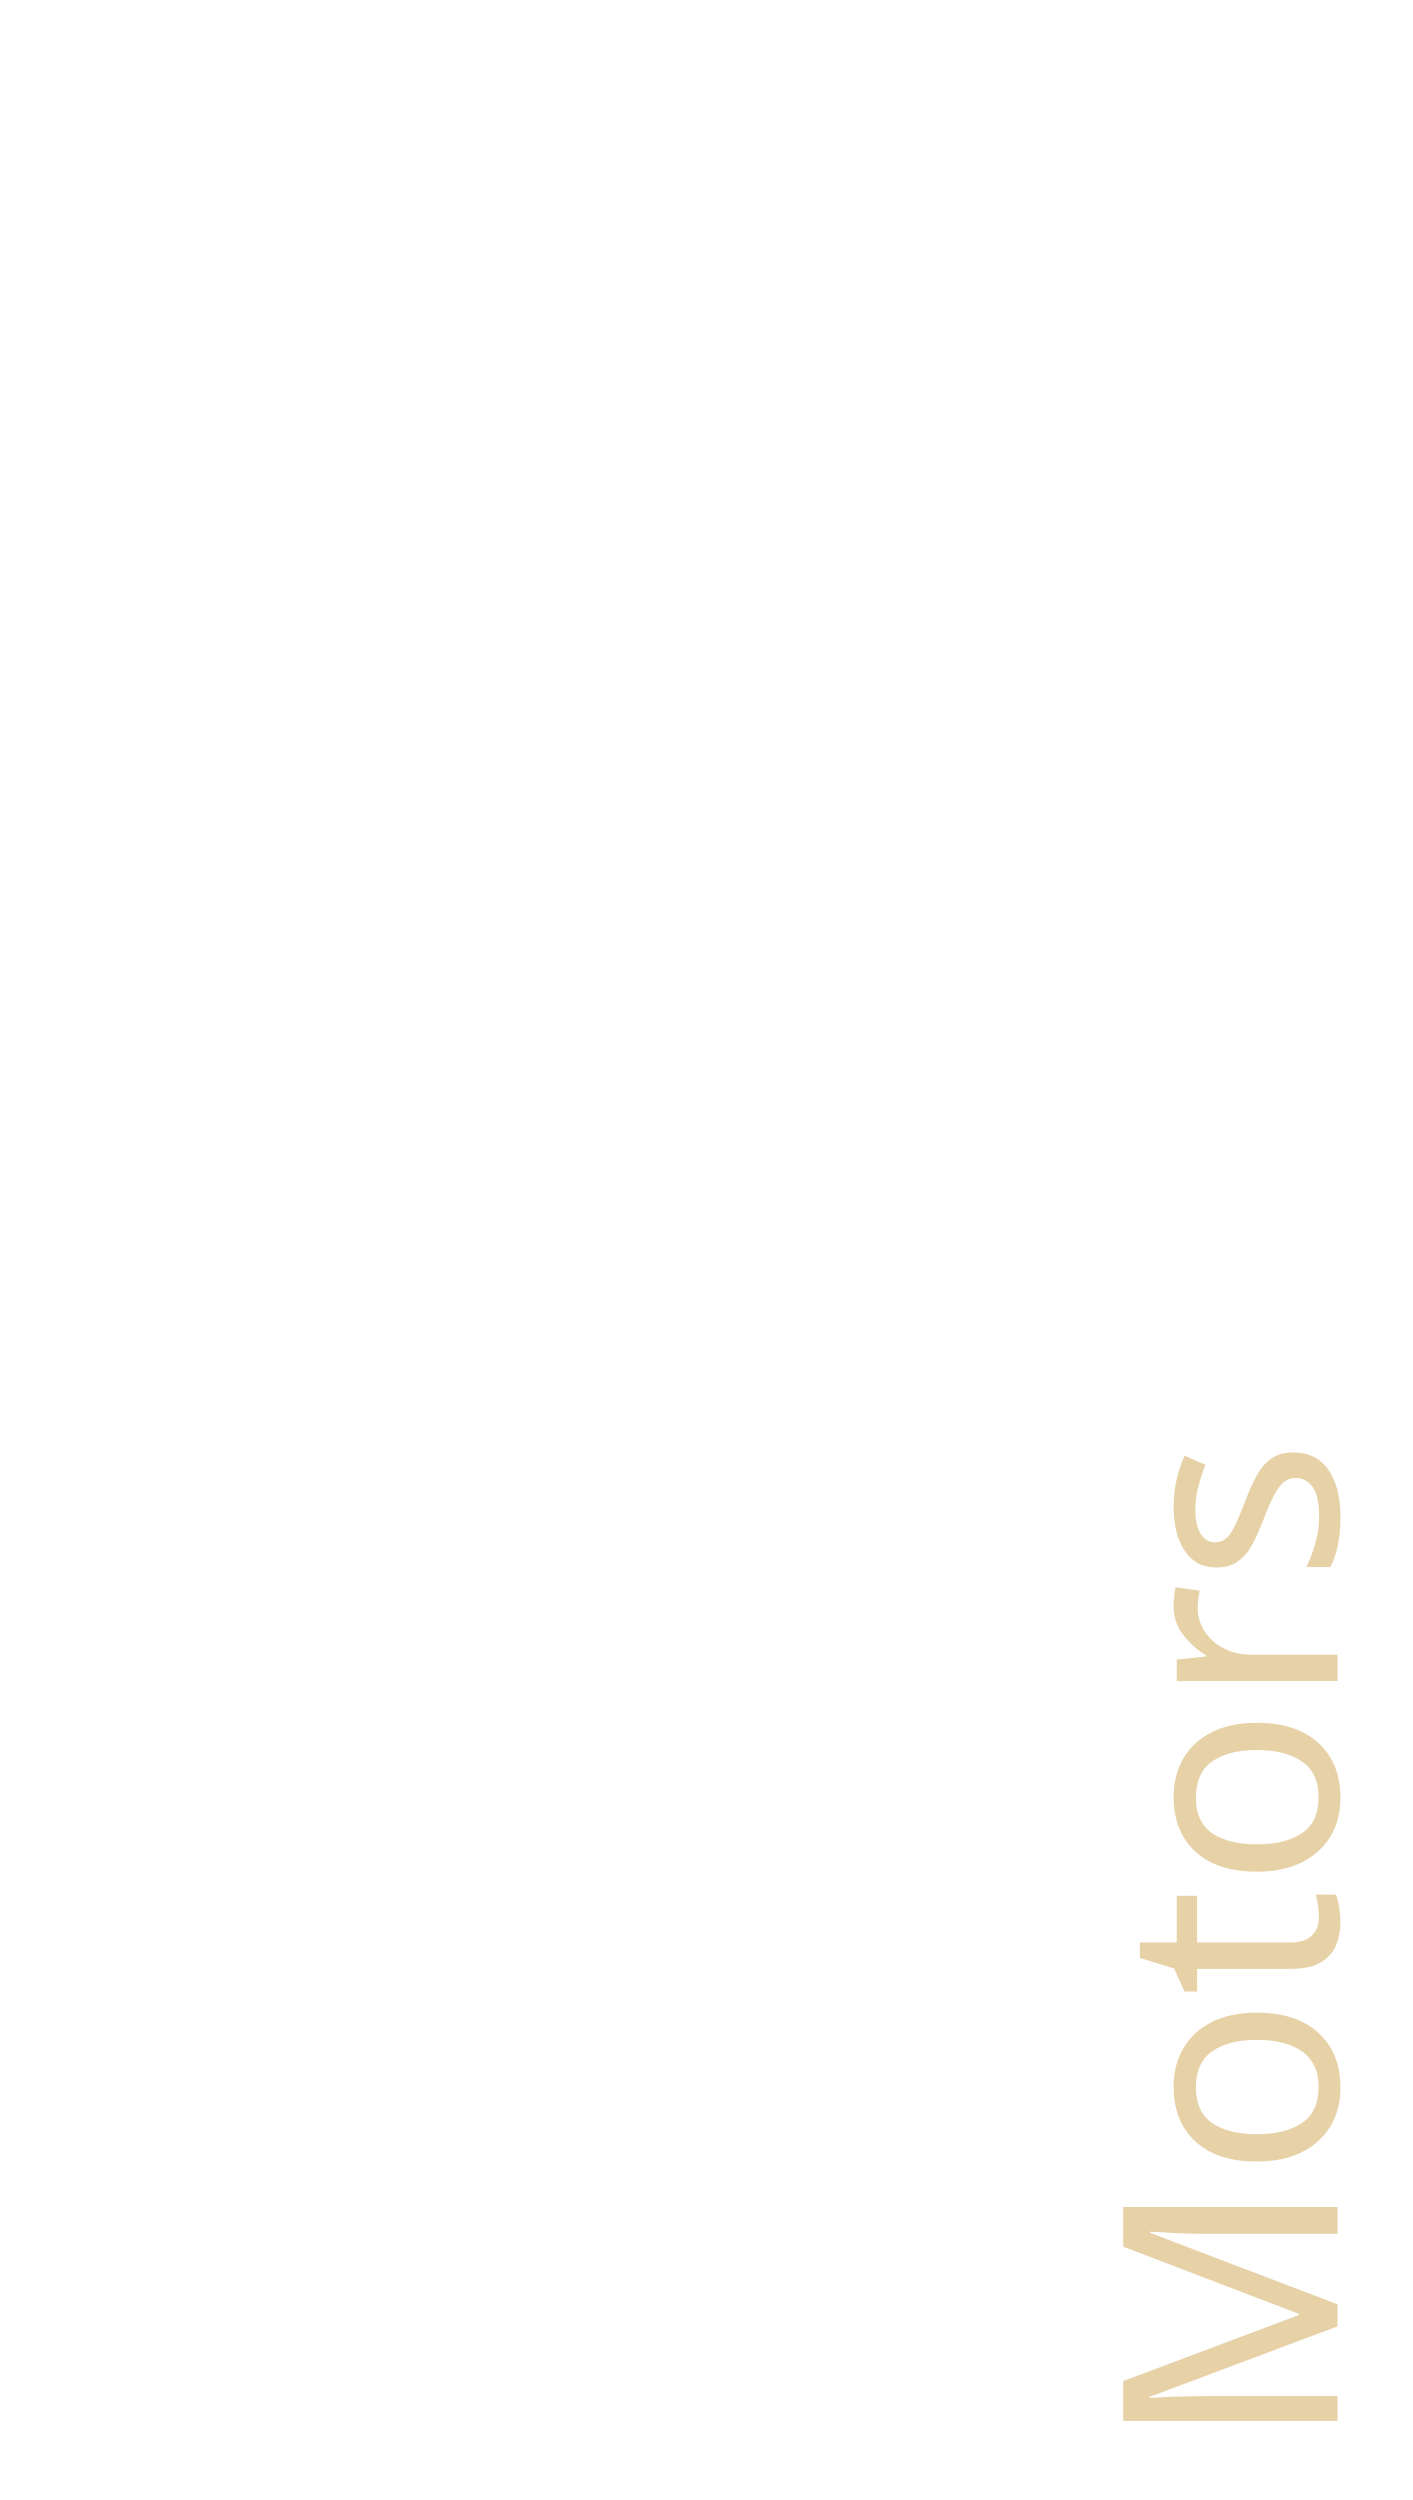
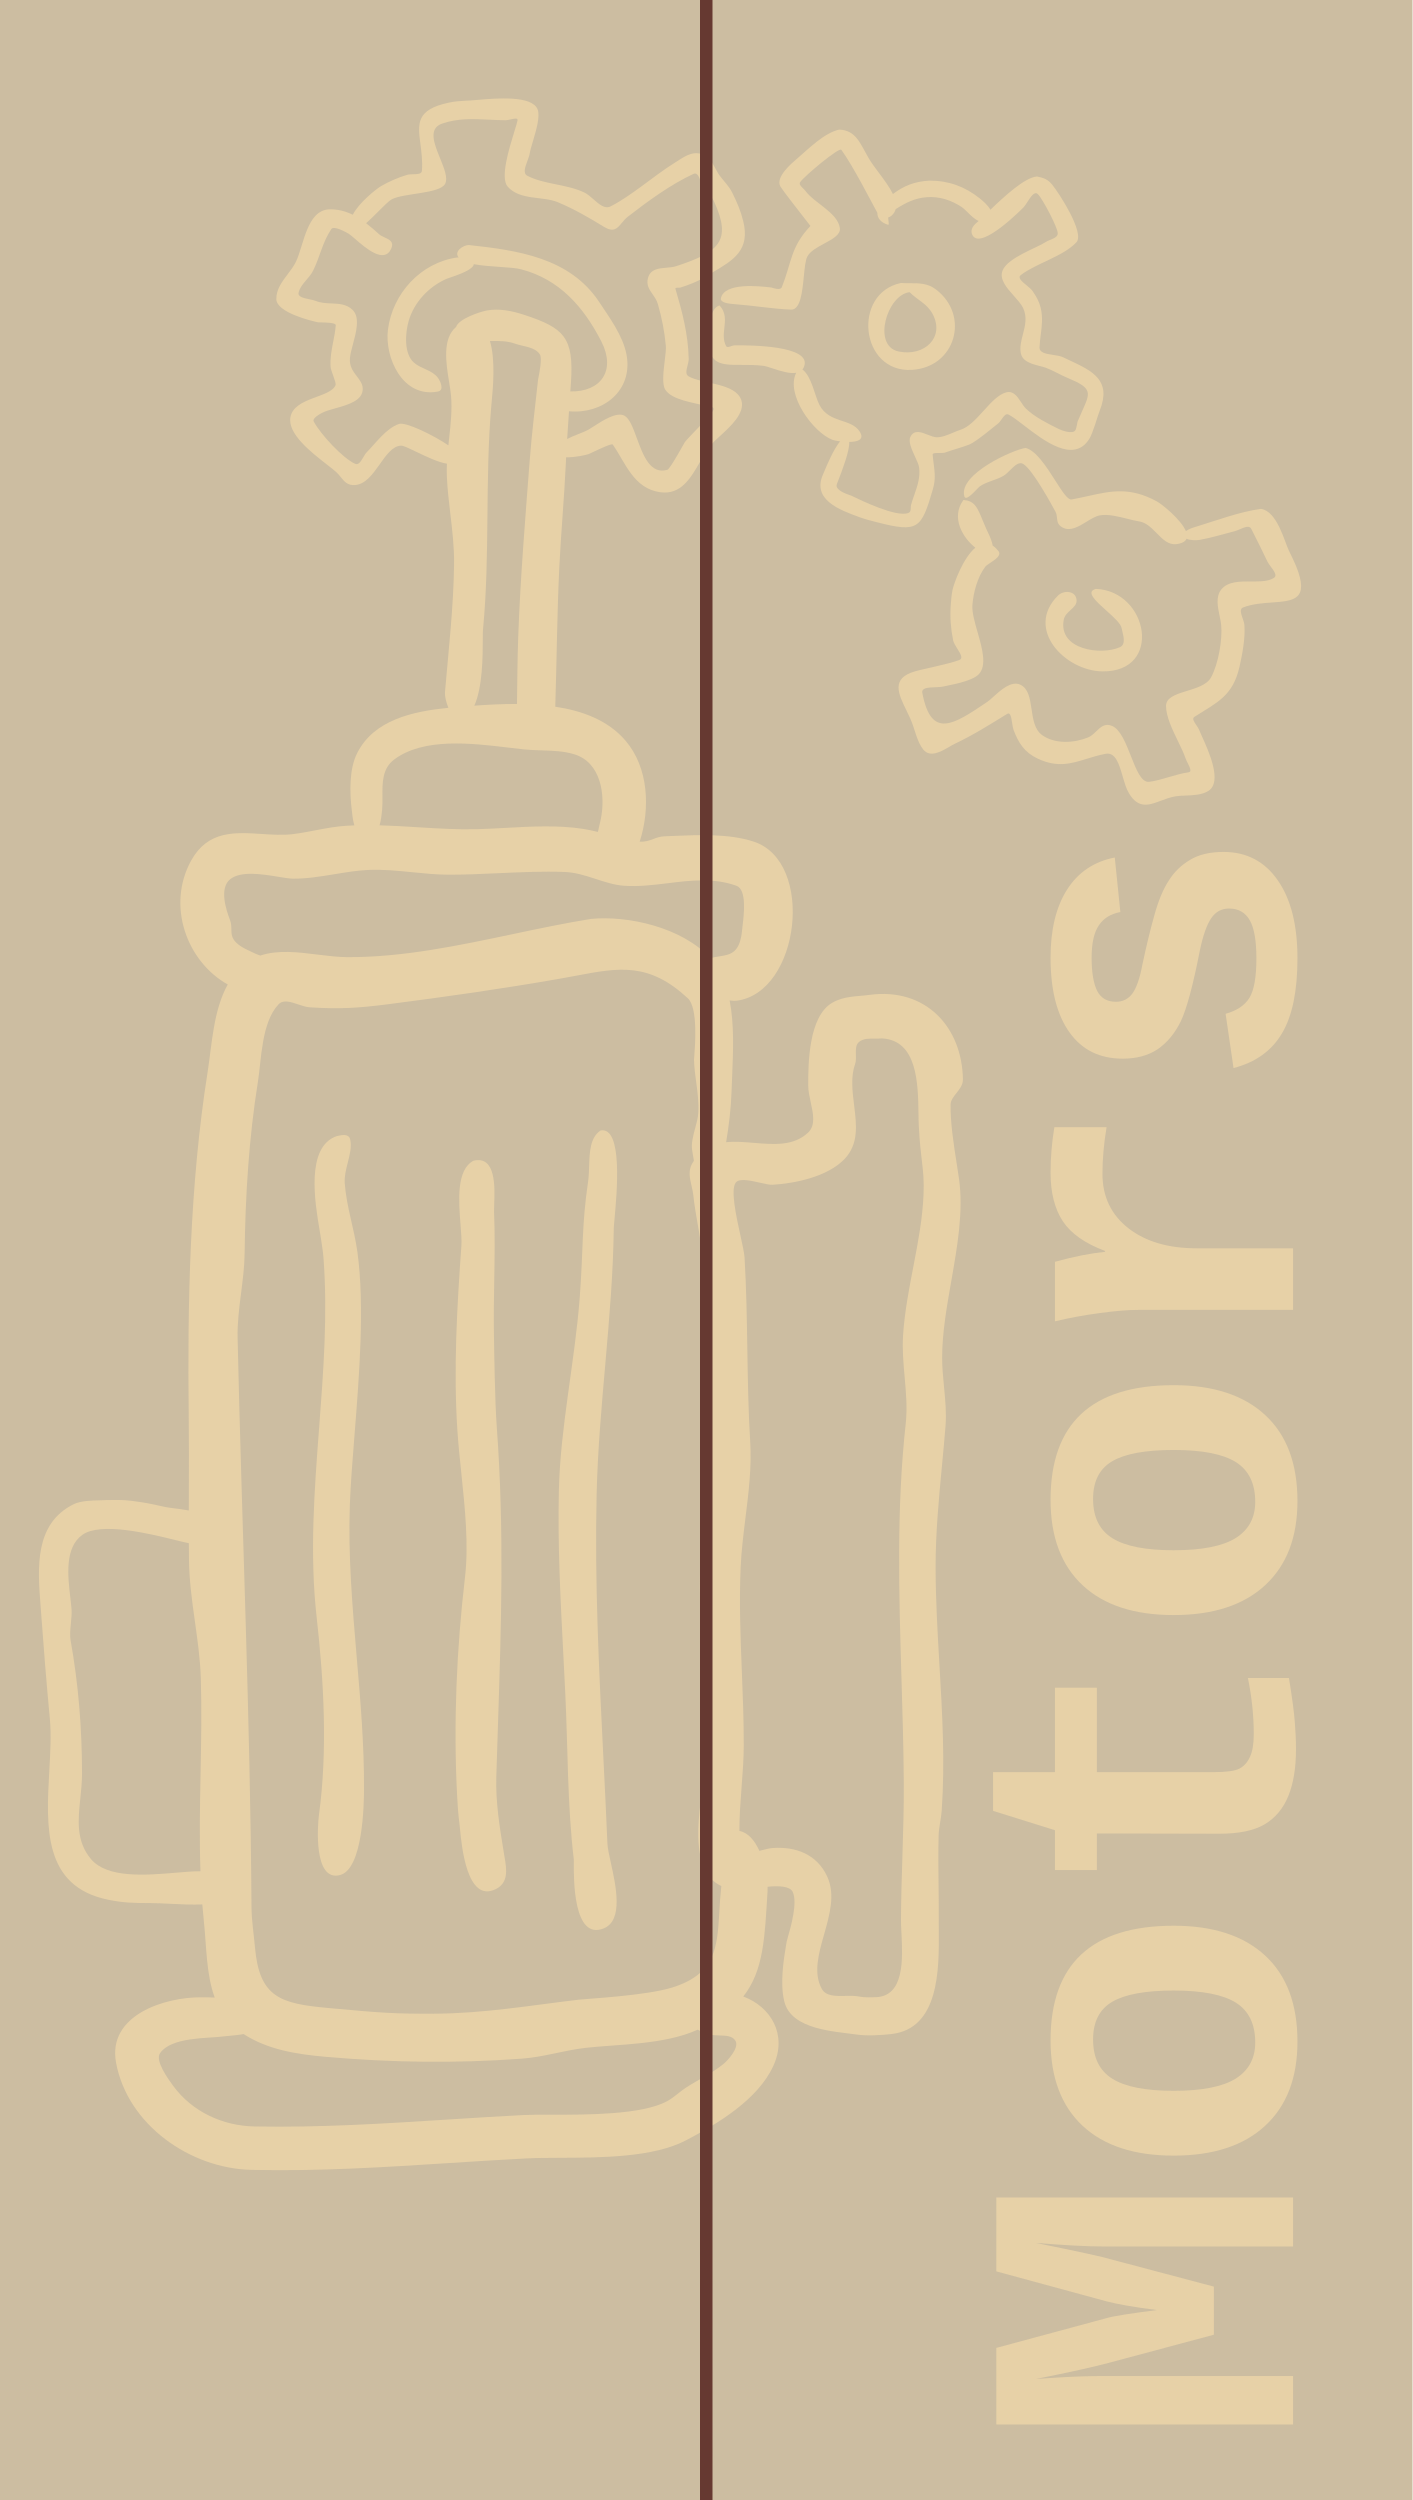
- <svg xmlns="http://www.w3.org/2000/svg" width="113" height="200" viewBox="0 0 113 200">
-   <g style="display:none">
-     <line x1="56.5" y1="0" x2="56.5" y2="200" stroke="#ff00ff" stroke-width="1" />
+ <svg xmlns="http://www.w3.org/2000/svg" data-vector95-version="1.4.2" data-vector95-format="4" width="113" height="200" viewBox="0 0 113 200">
+   <g id="layer-1d551c12-0a4f-4d17-8142-758635088506" data-name="background" data-locked="false">
+     <rect x="0" y="0" width="113" height="200" fill="#ccbda1" stroke="none" stroke-width="0" />
  </g>
-   <g>
-     <text x="-196" y="107" transform="rotate(-90)" font-family="sans-serif" font-size="24" fill="#e7d1a7">Motors</text>
+   <g id="layer-5c97e4cd-60b4-4ed6-8d97-b164a05526b8" data-name="logo" data-locked="false">
+     <path d="M47.131 93.296C47.166 92.167 47.203 90.997 48.051 90.433C49.844 90.131 49.353 95.443 49.161 97.519C49.128 97.882 49.103 98.146 49.102 98.264C49.008 105.389 47.9 112.412 47.731 119.514C47.565 126.514 47.917 133.551 48.267 140.561C48.383 142.882 48.499 145.201 48.596 147.514C48.61 147.852 48.727 148.382 48.863 149.001C49.279 150.89 49.878 153.613 48.313 154.264C45.86 155.284 45.897 150.291 45.906 149.035C45.907 148.89 45.908 148.794 45.904 148.764C45.386 144.372 45.435 139.931 45.225 135.514C45.174 134.422 45.117 133.336 45.061 132.253C44.835 127.917 44.613 123.64 44.709 119.264C44.823 114.146 46 108.868 46.382 103.764C46.672 99.878 46.527 98.068 47.049 94.514C47.104 94.136 47.117 93.719 47.131 93.296Z" fill="#e7d1a7" stroke="none" stroke-width="0" opacity="1" fill-rule="nonzero" fill-opacity="1" />
+     <path d="M36.842 97.973C36.692 96.071 36.496 93.581 37.884 92.855C39.691 92.425 39.588 95.015 39.535 96.34C39.526 96.582 39.518 96.781 39.523 96.913C39.602 98.776 39.57 100.622 39.538 102.475C39.514 103.864 39.49 105.257 39.513 106.663C39.536 108.103 39.587 112.052 39.742 114.163C40.347 122.444 40.102 129.919 39.834 138.089C39.79 139.426 39.746 140.782 39.704 142.163C39.644 144.164 39.969 146.15 40.29 148.118C40.307 148.216 40.323 148.315 40.339 148.413C40.348 148.473 40.359 148.533 40.369 148.595C40.528 149.541 40.711 150.627 39.634 151.142C37.364 152.228 36.934 147.731 36.795 146.27C36.78 146.112 36.768 145.989 36.758 145.913C36.657 145.167 36.609 144.415 36.57 143.663C36.266 137.837 36.526 131.947 37.202 126.163C37.503 123.581 37.198 120.654 36.906 117.855C36.782 116.673 36.662 115.514 36.59 114.413C36.27 109.517 36.563 104.526 36.912 99.663C36.942 99.242 36.895 98.644 36.842 97.973Z" fill="#e7d1a7" stroke="none" stroke-width="0" opacity="1" fill-rule="nonzero" fill-opacity="1" />
+     <path d="M25.57 98.424C25.195 96.207 24.439 91.737 26.948 90.885C26.971 90.881 26.996 90.875 27.023 90.87C27.361 90.798 27.908 90.681 28.015 91.154C28.147 91.734 27.986 92.364 27.823 93.005C27.682 93.555 27.54 94.113 27.579 94.654C27.713 96.521 28.339 98.304 28.592 100.154C29.183 104.468 28.744 109.987 28.361 114.793C28.198 116.843 28.045 118.763 27.987 120.404C27.843 124.46 28.19 128.515 28.537 132.574C28.839 136.097 29.14 139.623 29.121 143.154C29.115 144.259 29.053 149.52 27.198 150.006C25.081 150.56 25.397 146.058 25.521 145.154C26.214 140.077 25.912 134.51 25.335 129.404C24.762 124.327 25.147 119.258 25.533 114.195C25.876 109.677 26.22 105.164 25.881 100.654C25.844 100.151 25.758 99.653 25.688 99.154C25.66 98.956 25.618 98.709 25.57 98.424Z" fill="#e7d1a7" stroke="none" stroke-width="0" opacity="1" fill-rule="nonzero" fill-opacity="1" />
+     <path d="M42.626 11.326C42.512 11.708 42.413 12.041 42.381 12.255C42.352 12.442 42.271 12.661 42.189 12.882C42.007 13.372 41.821 13.875 42.193 14.065C43.581 14.775 45.282 14.71 46.743 15.4C46.996 15.519 47.244 15.738 47.49 15.954C47.941 16.351 48.385 16.742 48.843 16.512C50.506 15.675 52.282 14.082 53.918 13.06C54.011 13.002 54.103 12.943 54.194 12.884C54.894 12.43 55.544 12.009 56.394 12.43C56.939 12.7 57.265 13.63 57.54 14.005C57.883 14.473 58.319 14.884 58.575 15.405C58.974 16.216 59.247 16.836 59.456 17.68C60.035 20.01 58.675 20.81 57.017 21.785C56.774 21.928 56.525 22.075 56.275 22.23C55.782 22.537 54.97 22.837 54.443 23.002C54.395 23.017 54.324 23.017 54.255 23.018C54.13 23.018 54.009 23.019 54.035 23.105C54.583 24.97 55.054 26.735 55.096 28.705C55.099 28.867 55.051 29.056 55.003 29.244C54.912 29.6 54.821 29.952 55.085 30.105C56.175 30.738 58.868 30.621 59.31 32.03C59.627 33.037 58.434 34.124 57.577 34.904C57.311 35.146 57.078 35.359 56.932 35.53C56.59 35.932 56.296 36.441 55.998 36.957C55.248 38.257 54.472 39.6 52.834 39.38C50.669 39.09 50.02 36.974 49.018 35.562C48.941 35.454 47.94 35.928 47.407 36.181C47.407 36.181 47.407 36.181 47.407 36.181C47.249 36.255 47.133 36.311 47.093 36.326C46.932 36.387 45.985 36.61 45.29 36.581C45.281 36.762 45.272 36.943 45.264 37.124C45.134 39.876 44.88 42.621 44.745 45.374C44.564 49.091 44.54 52.815 44.422 56.536C46.625 56.867 48.672 57.641 50.051 59.264C51.894 61.433 52.016 64.671 51.197 67.264C51.19 67.286 51.182 67.309 51.175 67.331C51.636 67.358 51.946 67.24 52.26 67.122C52.528 67.02 52.798 66.918 53.167 66.904C53.388 66.895 53.613 66.886 53.842 66.876C55.933 66.787 58.312 66.686 60.288 67.327C65.225 68.93 63.995 79.423 58.917 80.059C58.794 80.074 58.604 80.066 58.371 80.035C58.745 81.974 58.656 84.086 58.573 86.067C58.555 86.481 58.538 86.89 58.525 87.289C58.48 88.706 58.31 90.036 58.09 91.377C58.804 91.304 59.566 91.368 60.329 91.431C60.329 91.431 60.329 91.431 60.329 91.431C61.916 91.563 63.504 91.695 64.652 90.603C65.258 90.027 65.058 89.102 64.857 88.179C64.758 87.723 64.659 87.267 64.658 86.853C64.651 85.049 64.7 81.336 66.558 80.234C67.513 79.668 68.506 79.733 69.558 79.591C74.058 78.983 76.968 82.163 77.033 86.353C77.039 86.787 76.769 87.127 76.51 87.453C76.278 87.745 76.055 88.026 76.048 88.353C76.018 89.78 76.301 91.587 76.535 93.08C76.607 93.541 76.675 93.972 76.727 94.353C77.079 96.92 76.591 99.697 76.106 102.463C75.739 104.548 75.374 106.626 75.371 108.603C75.37 109.387 75.446 110.17 75.522 110.954C75.624 112.005 75.726 113.055 75.641 114.103C75.559 115.127 75.461 116.157 75.363 117.191C75.363 117.191 75.363 117.191 75.363 117.191C75.363 117.191 75.363 117.191 75.363 117.191C75.363 117.191 75.363 117.192 75.363 117.192C75.363 117.192 75.363 117.192 75.363 117.192C75.105 119.912 74.846 122.654 74.848 125.353C74.85 127.958 75.002 130.564 75.154 133.17C75.381 137.066 75.609 140.962 75.336 144.853C75.289 145.523 75.107 146.182 75.089 146.853C75.053 148.182 75.069 149.512 75.085 150.841C75.085 150.841 75.085 150.842 75.085 150.842C75.085 150.842 75.085 150.843 75.085 150.843C75.085 150.843 75.085 150.843 75.085 150.843C75.096 151.763 75.107 152.683 75.101 153.603C75.1 153.863 75.102 154.145 75.104 154.443C75.126 157.502 75.16 162.289 71.308 162.725C70.507 162.816 69.341 162.883 68.558 162.767C66.811 162.508 63.288 162.396 62.74 160.103C62.391 158.645 62.682 156.794 62.928 155.353C62.939 155.291 62.978 155.153 63.032 154.964C63.275 154.113 63.817 152.215 63.417 151.353C63.198 150.881 62.268 150.854 61.407 150.94C61.411 151.069 61.41 151.187 61.404 151.289C61.18 154.946 61.111 157.625 59.463 159.72C61.634 160.525 63.033 162.745 61.86 165.287C60.619 167.977 57.413 169.902 54.86 171.236C52.263 172.593 48.135 172.61 44.822 172.625C43.823 172.629 42.897 172.633 42.11 172.674C40.033 172.78 37.996 172.911 35.974 173.041C30.725 173.378 25.583 173.709 20.11 173.589C15.242 173.482 10.207 170.006 9.284 165.011C8.579 161.199 13.196 159.762 16.11 159.784C16.154 159.784 16.198 159.784 16.243 159.785C16.547 159.787 16.862 159.789 17.177 159.804C16.494 157.94 16.525 155.732 16.317 153.789C16.266 153.311 16.222 152.832 16.185 152.353C15.37 152.391 14.482 152.346 13.635 152.304C13.635 152.304 13.634 152.304 13.634 152.304C13.06 152.275 12.504 152.247 12.002 152.246C10.669 152.244 9.898 152.228 8.677 151.983C3.425 150.929 3.694 146.138 3.944 141.67C4.027 140.201 4.107 138.767 3.989 137.512C3.713 134.581 3.488 131.785 3.281 128.937C3.268 128.767 3.255 128.594 3.242 128.42C3.013 125.436 2.742 121.908 5.877 120.345C6.452 120.058 7.348 120.038 8.011 120.024C8.197 120.019 8.365 120.016 8.502 120.007C8.669 120.005 8.817 120.004 8.951 120.002C9.797 119.992 10.078 119.989 11.302 120.176C11.949 120.275 12.588 120.418 13.227 120.562C13.357 120.592 13.583 120.62 13.865 120.656C14.217 120.7 14.656 120.756 15.105 120.838C15.106 120.264 15.107 119.69 15.109 119.116C15.109 119.116 15.109 119.115 15.109 119.115C15.115 117.173 15.121 115.231 15.098 113.289C14.99 104.184 15.183 94.788 16.606 85.789C16.954 83.585 17.058 80.843 18.219 78.76C14.918 76.906 13.306 72.413 15.303 68.827C16.636 66.434 18.792 66.576 20.942 66.718C21.784 66.773 22.626 66.829 23.417 66.732C24.871 66.553 26.188 66.164 27.667 66.065C27.894 66.05 28.121 66.039 28.347 66.031C28.21 65.568 28.172 65.057 28.137 64.764C27.973 63.407 27.927 61.541 28.566 60.264C29.911 57.573 33.049 56.91 35.872 56.624C35.677 56.162 35.575 55.646 35.597 55.385C35.89 51.965 36.282 48.565 36.326 45.135C36.343 43.789 36.186 42.457 36.029 41.125C35.912 40.131 35.795 39.137 35.75 38.135C35.735 37.79 35.738 37.442 35.753 37.094C35.061 36.99 34.092 36.523 33.313 36.148C32.742 35.872 32.273 35.646 32.093 35.651C30.713 35.685 30.035 38.67 28.418 38.803C27.816 38.852 27.56 38.536 27.271 38.179C27.154 38.035 27.032 37.885 26.879 37.749C26.695 37.584 26.434 37.381 26.135 37.148C24.891 36.18 22.99 34.7 23.234 33.374C23.531 31.763 26.451 31.831 26.843 30.808C26.887 30.694 26.766 30.357 26.646 30.024C26.55 29.758 26.456 29.495 26.446 29.349C26.401 28.65 26.529 27.996 26.657 27.337C26.741 26.906 26.825 26.472 26.862 26.024C26.879 25.81 26.06 25.798 25.655 25.792C25.545 25.791 25.465 25.79 25.443 25.785C24.864 25.663 22.116 24.994 22.106 23.924C22.099 23.149 22.558 22.542 23.012 21.942C23.257 21.618 23.502 21.295 23.67 20.949C24.302 19.646 24.531 16.851 26.318 16.746C27.026 16.727 27.65 16.897 28.224 17.181C28.702 16.227 30.108 15.105 30.5 14.88C31.125 14.52 31.874 14.192 32.568 13.988C32.701 13.949 32.877 13.945 33.053 13.941C33.396 13.934 33.737 13.927 33.756 13.655C33.81 12.871 33.717 12.161 33.634 11.528C33.42 9.895 33.273 8.773 35.893 8.214C36.459 8.093 36.718 8.095 37.293 8.053C37.474 8.054 37.779 8.028 38.157 7.995C39.728 7.859 42.561 7.614 43.01 8.755C43.227 9.307 42.888 10.447 42.626 11.326ZM35.93 35.074C36.057 33.915 36.184 32.759 36.08 31.635C36.051 31.32 35.992 30.954 35.928 30.561C35.682 29.034 35.37 27.099 36.488 26.156C36.686 25.509 38.373 24.95 38.944 24.838C39.963 24.66 40.966 24.869 41.944 25.191C45.14 26.24 45.922 27.004 45.675 30.624C45.659 30.854 45.643 31.084 45.627 31.315C48.066 31.366 49.304 29.648 48.105 27.31C46.692 24.553 44.755 22.343 41.69 21.544C40.896 21.337 39.146 21.373 37.909 21.133C37.836 21.683 35.981 22.194 35.727 22.305C34.299 22.933 33.128 24.174 32.692 25.682C32.419 26.624 32.295 28.28 33.111 29.007C33.686 29.519 34.567 29.591 35.037 30.232C35.2 30.453 35.59 31.219 35.027 31.325C32.184 31.858 30.761 28.574 31.034 26.382C31.395 23.493 33.659 20.998 36.602 20.594C36.63 20.598 36.66 20.601 36.693 20.604C36.295 20.126 37.016 19.627 37.49 19.601C41.439 20.026 45.596 20.625 47.935 24.16C48.746 25.385 49.834 26.858 50.119 28.36C50.673 31.284 48.19 33.156 45.518 32.9C45.467 33.639 45.418 34.378 45.373 35.118C45.908 34.828 46.589 34.642 47.093 34.362C47.195 34.305 47.333 34.215 47.496 34.11C48.19 33.659 49.323 32.924 49.952 33.255C50.367 33.474 50.646 34.234 50.949 35.061C51.452 36.431 52.023 37.987 53.393 37.582C53.615 37.517 54.748 35.419 54.798 35.355C55.153 34.898 57.083 33.05 57.09 32.73C57.094 32.55 56.86 32.524 56.634 32.499C56.537 32.488 56.442 32.478 56.368 32.455C55.534 32.202 53.733 32.016 53.211 31.155C52.953 30.731 53.075 29.719 53.179 28.853C53.238 28.361 53.292 27.917 53.267 27.655C53.159 26.514 52.949 25.431 52.631 24.33C52.543 24.022 52.371 23.775 52.207 23.539C51.938 23.153 51.687 22.793 51.842 22.23C52.037 21.523 52.692 21.468 53.325 21.415C53.598 21.392 53.867 21.369 54.093 21.295C57.491 20.177 58.593 19.297 57.117 16.105C56.865 15.56 56.544 15.494 56.288 15.055C56.218 14.936 56.157 14.768 56.094 14.597C55.946 14.193 55.791 13.767 55.493 13.904C53.679 14.738 51.812 16.107 50.233 17.33C50.034 17.484 49.881 17.669 49.739 17.84C49.379 18.275 49.092 18.621 48.318 18.147C47.105 17.403 45.97 16.743 44.643 16.184C43.418 15.668 41.614 16.054 40.618 14.935C39.999 14.24 40.721 11.906 41.146 10.531C41.271 10.124 41.371 9.801 41.403 9.63C41.441 9.42 41.142 9.487 40.844 9.554C40.696 9.588 40.549 9.621 40.443 9.62C40.016 9.617 39.59 9.596 39.165 9.576C37.884 9.512 36.615 9.45 35.368 9.887C34.237 10.284 34.734 11.504 35.208 12.667C35.535 13.471 35.851 14.248 35.61 14.705C35.185 15.51 32.273 15.444 31.343 15.943C31.109 16.069 30.704 16.476 30.263 16.92C29.94 17.244 29.597 17.589 29.288 17.857C29.65 18.133 29.998 18.44 30.343 18.751C30.451 18.848 30.608 18.92 30.768 18.992C31.151 19.167 31.546 19.347 31.295 19.899C30.735 21.131 29.257 19.849 28.406 19.112C28.182 18.917 28.001 18.76 27.893 18.698C27.893 18.698 27.887 18.694 27.887 18.694C27.756 18.618 26.714 18.017 26.507 18.324C25.799 19.374 25.599 20.537 25.051 21.649C24.742 22.277 24.057 22.719 23.89 23.399C23.804 23.746 24.281 23.844 24.737 23.938C24.933 23.979 25.125 24.018 25.268 24.077C25.66 24.237 26.088 24.256 26.511 24.274C27.131 24.301 27.74 24.327 28.215 24.799C28.812 25.393 28.497 26.565 28.231 27.556C28.12 27.971 28.018 28.353 27.994 28.649C27.94 29.311 28.256 29.723 28.551 30.108C28.788 30.417 29.012 30.709 29.018 31.099C29.034 32.047 27.848 32.379 26.834 32.664C26.422 32.779 26.039 32.886 25.775 33.024C25.775 33.024 25.775 33.024 25.775 33.024C25.606 33.112 24.957 33.451 25.102 33.724C25.655 34.766 27.461 36.692 28.418 37.107C28.686 37.223 28.872 36.907 29.058 36.591C29.15 36.434 29.242 36.277 29.345 36.174C30.063 35.447 30.901 34.261 31.918 33.916C32.459 33.733 34.677 34.814 35.87 35.627C35.889 35.443 35.909 35.259 35.93 35.074ZM43.068 30.256C43.145 29.868 43.386 28.664 43.194 28.36C42.807 27.744 41.879 27.735 41.194 27.49C40.57 27.266 39.918 27.274 39.275 27.282C39.249 27.282 39.222 27.283 39.195 27.283C39.65 28.795 39.437 31.044 39.337 32.108C39.327 32.212 39.318 32.305 39.311 32.385C38.785 38.391 39.216 44.412 38.638 50.385C38.625 50.527 38.624 50.799 38.623 51.158C38.619 52.483 38.612 54.988 37.943 56.454C39.009 56.377 40.173 56.312 41.358 56.319C41.384 54.504 41.394 52.688 41.46 50.874C41.628 46.234 42.021 41.502 42.373 36.874C42.538 34.702 42.811 32.539 43.045 30.374C43.046 30.361 43.055 30.32 43.068 30.256ZM38.167 66.335C38.907 66.316 39.667 66.274 40.437 66.232C42.512 66.117 44.657 65.999 46.667 66.314C47.059 66.375 47.447 66.46 47.833 66.555C47.883 66.304 47.939 66.071 47.986 65.875C48.02 65.733 48.05 65.61 48.069 65.514C48.448 63.622 48.095 60.997 45.939 60.341C45.089 60.082 44.204 60.056 43.32 60.029C42.858 60.015 42.396 60.001 41.939 59.954C41.547 59.914 41.128 59.863 40.688 59.81C37.738 59.455 33.889 58.991 31.53 60.764C30.577 61.481 30.587 62.619 30.596 63.714C30.599 64.074 30.602 64.43 30.571 64.764C30.571 64.764 30.567 64.807 30.567 64.807C30.539 65.106 30.495 65.586 30.365 66.025C31.385 66.052 32.399 66.115 33.413 66.179C33.413 66.179 33.413 66.179 33.413 66.179C34.992 66.278 36.569 66.376 38.167 66.335ZM18.917 75.428C19.333 75.825 19.899 76.033 20.417 76.287C20.515 76.335 20.657 76.387 20.828 76.444C22.228 75.973 23.85 76.174 25.422 76.369C26.234 76.469 27.033 76.568 27.782 76.572C32.181 76.594 36.639 75.654 41.036 74.727C43.136 74.284 45.223 73.844 47.282 73.513C50.204 73.227 54.569 74.174 56.82 76.653C57.067 76.585 57.309 76.547 57.54 76.511C58.471 76.364 59.216 76.247 59.376 74.327C59.382 74.258 59.394 74.157 59.409 74.033C59.514 73.168 59.757 71.165 58.917 70.862C57.095 70.207 55.264 70.431 53.428 70.657C52.259 70.8 51.088 70.943 49.917 70.86C48.347 70.749 46.821 69.815 45.167 69.757C43.405 69.695 41.645 69.775 39.884 69.855C38.562 69.915 37.24 69.976 35.917 69.976C34.965 69.976 33.988 69.878 33.008 69.78C31.805 69.659 30.595 69.538 29.417 69.597C28.572 69.639 27.673 69.786 26.768 69.935C26.768 69.935 26.768 69.935 26.768 69.935C25.627 70.122 24.476 70.311 23.417 70.292C23.133 70.286 22.725 70.219 22.258 70.142C20.994 69.935 19.292 69.655 18.429 70.327C17.513 71.041 18.089 72.789 18.392 73.577C18.501 73.862 18.506 74.112 18.51 74.35C18.516 74.717 18.522 75.052 18.917 75.428ZM20.119 152.539C20.125 153.627 20.302 154.706 20.398 155.789C20.752 159.799 22.426 160.294 26.282 160.642C26.489 160.661 26.689 160.679 26.882 160.697C26.882 160.697 26.883 160.697 26.883 160.697C26.883 160.697 26.883 160.697 26.883 160.697C30.243 161.002 31.514 161.117 34.782 161.096C38.767 161.069 42.377 160.44 46.282 159.977C46.983 159.894 51.682 159.657 53.782 159C57.258 157.912 57.382 155.787 57.547 152.948C57.582 152.343 57.619 151.706 57.691 151.039C57.696 150.988 57.701 150.936 57.705 150.882C57.017 150.56 56.477 149.988 56.194 149.103C55.635 147.356 55.894 145.342 56.139 143.439C56.22 142.811 56.299 142.194 56.347 141.603C56.583 138.682 56.405 135.703 56.226 132.718C56.074 130.172 55.922 127.623 56.026 125.103C56.065 124.154 56.264 123.065 56.47 121.943C56.826 119.996 57.2 117.948 56.789 116.353C56.025 113.388 56.126 109.974 56.225 106.625C56.225 106.625 56.225 106.624 56.225 106.624C56.283 104.642 56.341 102.683 56.219 100.853C56.1 99.089 55.647 97.362 55.464 95.603C55.441 95.374 55.385 95.135 55.328 94.892C55.188 94.289 55.043 93.663 55.363 93.103C55.411 93.019 55.46 92.939 55.511 92.862C55.457 92.57 55.42 92.322 55.397 92.169C55.388 92.112 55.382 92.068 55.377 92.039C55.283 91.481 55.449 90.867 55.613 90.261C55.727 89.843 55.839 89.428 55.864 89.039C55.917 88.205 55.806 87.384 55.696 86.574C55.615 85.973 55.535 85.379 55.523 84.789C55.522 84.763 55.529 84.68 55.539 84.552C55.539 84.552 55.539 84.551 55.539 84.551C55.609 83.661 55.847 80.625 55.032 79.867C51.904 76.959 49.516 77.41 46.088 78.057C45.669 78.136 45.235 78.218 44.782 78.297C40.201 79.098 35.639 79.749 31.032 80.341C28.684 80.643 27.143 80.741 24.782 80.585C24.492 80.566 24.172 80.459 23.854 80.352C23.253 80.15 22.657 79.951 22.282 80.348C20.911 81.799 20.913 84.788 20.633 86.539C19.911 91.046 19.622 95.731 19.569 100.289C19.557 101.315 19.424 102.361 19.29 103.413C19.136 104.622 18.981 105.838 19.008 107.039C19.351 122.252 20.024 137.473 20.119 152.539ZM73.505 90.103C73.488 89.798 73.483 89.445 73.478 89.062C73.444 86.7 73.395 83.219 70.558 83.073C70.376 83.091 70.184 83.089 69.99 83.087C69.99 83.087 69.99 83.087 69.99 83.087C69.528 83.082 69.06 83.077 68.723 83.353C68.45 83.577 68.461 83.971 68.472 84.367C68.479 84.628 68.487 84.89 68.412 85.103C68.046 86.149 68.189 87.294 68.329 88.424C68.523 89.984 68.714 91.517 67.558 92.725C66.208 94.135 63.631 94.669 61.808 94.782C61.584 94.796 61.212 94.711 60.804 94.618C60.039 94.444 59.148 94.241 58.864 94.603C58.43 95.157 58.886 97.248 59.239 98.865C59.403 99.612 59.544 100.257 59.564 100.603C59.856 105.464 59.718 110.567 60.017 115.353C60.142 117.367 59.89 119.399 59.638 121.422C59.475 122.738 59.312 124.051 59.253 125.353C59.127 128.179 59.238 130.971 59.349 133.757C59.427 135.706 59.504 137.652 59.5 139.603C59.498 140.739 59.412 141.86 59.326 142.979C59.237 144.142 59.148 145.302 59.153 146.475C59.865 146.61 60.389 147.265 60.751 148.069C60.794 148.058 60.836 148.047 60.878 148.036C61.217 147.948 61.549 147.862 61.808 147.843C63.664 147.707 65.345 148.345 66.168 150.103C66.839 151.537 66.379 153.16 65.93 154.743C65.486 156.309 65.053 157.837 65.74 159.103C66.066 159.705 66.845 159.689 67.63 159.672C68.043 159.664 68.457 159.655 68.808 159.737C69.117 159.808 69.824 159.783 70.02 159.777C70.037 159.776 70.049 159.776 70.058 159.775C72.372 159.708 72.219 156.682 72.115 154.636C72.096 154.247 72.078 153.894 72.079 153.603C72.086 151.903 72.139 150.216 72.192 148.533C72.254 146.555 72.316 144.584 72.303 142.603C72.285 139.817 72.201 137.037 72.118 134.26C71.914 127.467 71.711 120.688 72.461 113.853C72.593 112.649 72.482 111.407 72.371 110.159C72.273 109.053 72.175 107.944 72.244 106.853C72.487 103.033 73.722 99.344 73.881 95.603C73.932 94.409 73.856 93.767 73.751 92.884C73.671 92.212 73.574 91.402 73.505 90.103ZM5.673 129.847C5.625 130.336 5.578 130.832 5.645 131.212C6.282 134.764 6.558 138.285 6.562 141.887C6.562 142.555 6.493 143.218 6.426 143.87C6.244 145.619 6.071 147.283 7.277 148.725C8.581 150.285 11.707 150.018 14.093 149.815C14.093 149.815 14.093 149.815 14.093 149.815C14.093 149.815 14.093 149.815 14.093 149.815C14.093 149.815 14.094 149.815 14.094 149.815C14.094 149.815 14.094 149.815 14.094 149.815C14.835 149.752 15.505 149.695 16.027 149.701C16.027 149.701 16.037 149.701 16.037 149.701C15.945 147.088 15.995 144.47 16.046 141.845C16.094 139.333 16.143 136.815 16.067 134.289C15.971 131.115 15.154 127.998 15.119 124.789C15.114 124.345 15.11 123.901 15.108 123.457C14.858 123.409 14.492 123.318 14.047 123.209C11.932 122.688 8.047 121.731 6.577 122.795C5.158 123.821 5.427 126.114 5.626 127.811C5.667 128.158 5.705 128.48 5.725 128.762C5.747 129.076 5.71 129.459 5.673 129.847ZM54.86 167.023C55.849 166.375 56.941 165.876 57.86 165.132C58.228 164.835 59.165 163.811 58.835 163.261C58.6 162.869 58.084 162.852 57.57 162.836C57.322 162.828 57.075 162.82 56.86 162.77C56.442 162.672 56.095 162.536 55.816 162.372C55.804 162.377 55.793 162.383 55.782 162.388C53.117 163.598 49.326 163.535 46.782 163.836C45.099 164.035 43.474 164.563 41.782 164.689C36.496 165.082 31.313 165.009 26.032 164.543C23.752 164.342 21.433 163.985 19.487 162.724C19.144 162.794 18.76 162.828 18.412 162.859C18.211 162.876 18.022 162.893 17.86 162.915C16.626 163.082 13.699 162.941 12.799 164.261C12.385 164.868 13.488 166.369 13.847 166.858C13.847 166.858 13.86 166.876 13.86 166.876C15.376 168.941 17.823 170.071 20.36 170.117C25.635 170.213 30.706 169.89 35.845 169.562C37.835 169.435 39.835 169.308 41.86 169.204C42.391 169.177 43.141 169.177 44.014 169.178C46.976 169.182 51.351 169.186 53.36 168.101C53.902 167.808 54.345 167.36 54.86 167.023Z" fill="#e7d1a7" stroke="none" stroke-width="0" opacity="1" fill-rule="nonzero" fill-opacity="1" />
+     <path d="M72.945 29.59C68.806 29.83 68.161 23.468 72.07 22.639C72.319 22.657 72.563 22.657 72.803 22.656C73.528 22.656 74.216 22.655 74.87 23.152C77.618 25.237 76.454 29.387 72.945 29.59ZM74.595 25.094C74.147 24.274 73.395 24.011 72.77 23.373C70.951 23.588 69.751 27.678 71.895 28.121C73.947 28.546 75.628 26.984 74.595 25.094Z" fill="#e7d1a7" stroke="none" stroke-width="0" opacity="1" fill-rule="nonzero" fill-opacity="1" />
+     <path d="M69.491 12.65C69.701 13.01 70 13.411 70.31 13.826C70.728 14.385 71.166 14.971 71.433 15.522C72.286 14.878 73.149 14.513 74.362 14.452C75.885 14.443 77.191 14.923 78.387 15.877C78.611 16.056 79.034 16.412 79.234 16.78C80.366 15.691 81.985 14.197 82.959 14.119C83.508 14.231 83.816 14.338 84.184 14.786C84.702 15.417 86.808 18.641 86.109 19.386C85.039 20.526 82.883 21.066 81.663 22.005C81.388 22.217 81.746 22.512 82.112 22.814C82.307 22.974 82.504 23.137 82.609 23.289C82.911 23.731 83.135 24.12 83.256 24.63C83.436 25.387 83.35 26.063 83.262 26.763C83.22 27.093 83.178 27.428 83.162 27.78C83.142 28.225 83.685 28.307 84.238 28.39C84.538 28.436 84.841 28.481 85.059 28.586C85.222 28.664 85.385 28.741 85.545 28.816C87.398 29.683 88.951 30.409 87.976 32.855C87.785 33.334 87.451 34.627 87.131 35.13C85.887 37.087 83.518 35.264 81.898 34.017C81.407 33.639 80.984 33.314 80.684 33.164C80.469 33.057 80.305 33.291 80.135 33.535C80.032 33.681 79.928 33.83 79.809 33.911C79.709 33.978 78.082 35.358 77.534 35.568C76.902 35.808 76.244 35.973 75.609 36.203C75.514 36.238 75.334 36.238 75.152 36.238C74.879 36.238 74.603 36.238 74.612 36.355C74.633 36.636 74.666 36.888 74.697 37.127C74.784 37.798 74.857 38.362 74.625 39.155C73.709 42.299 73.459 42.628 70.184 41.786C69.713 41.666 69.24 41.55 68.784 41.383C68.784 41.383 68.735 41.365 68.735 41.365C67.162 40.79 64.925 39.972 65.852 37.93C65.863 37.906 65.884 37.855 65.914 37.784C66.109 37.313 66.679 35.942 67.206 35.309C66.924 35.273 66.692 35.222 66.596 35.185C65.058 34.599 62.824 31.557 63.697 29.823C63.161 29.917 62.42 29.673 61.824 29.478C61.514 29.376 61.243 29.287 61.061 29.265C60.431 29.189 59.84 29.191 59.308 29.192C57.577 29.195 56.478 29.197 56.717 26.541C56.77 25.955 56.815 24.666 57.561 24.433C58.086 24.998 58.017 25.613 57.948 26.228C57.893 26.72 57.838 27.213 58.086 27.681C58.155 27.81 58.319 27.754 58.489 27.695C58.592 27.659 58.698 27.623 58.786 27.626C58.803 27.627 58.849 27.627 58.918 27.627C58.918 27.627 58.918 27.627 58.918 27.627C58.918 27.627 58.918 27.627 58.918 27.627C59.841 27.624 65.017 27.609 64.32 29.341C64.287 29.424 64.244 29.496 64.194 29.556C64.942 30.11 65.195 31.728 65.566 32.416C66.359 33.887 68.066 33.45 68.769 34.516C69.198 35.166 68.616 35.349 67.94 35.356C67.975 36.07 67.376 37.619 67.083 38.377C66.993 38.611 66.931 38.77 66.927 38.805C66.871 39.234 67.734 39.526 68.007 39.618C68.047 39.631 68.074 39.641 68.084 39.645C68.979 40.079 71.664 41.368 72.634 41.051C72.852 40.979 72.856 40.815 72.86 40.635C72.862 40.551 72.864 40.464 72.887 40.38C72.965 40.103 73.058 39.838 73.148 39.577C73.395 38.87 73.63 38.196 73.531 37.405C73.504 37.186 73.36 36.874 73.205 36.538C72.943 35.969 72.649 35.331 72.83 34.955C73.123 34.346 73.691 34.57 74.225 34.78C74.469 34.877 74.707 34.97 74.909 34.98C75.328 35 75.794 34.804 76.234 34.618C76.442 34.53 76.644 34.445 76.834 34.385C78.17 33.967 79.253 31.703 80.509 31.386C81.074 31.244 81.393 31.729 81.69 32.181C81.813 32.369 81.933 32.551 82.065 32.68C82.761 33.36 83.843 33.897 84.709 34.324C84.951 34.444 85.803 34.751 86.023 34.43C86.122 34.286 86.194 33.757 86.205 33.73C86.343 33.394 86.475 33.101 86.591 32.843C87.245 31.394 87.398 31.054 85.409 30.234C84.813 29.989 84.263 29.638 83.659 29.418C83.065 29.201 81.866 29.117 81.677 28.305C81.56 27.801 81.694 27.284 81.831 26.754C82.009 26.068 82.193 25.361 81.843 24.63C81.701 24.332 81.418 24.015 81.122 23.683C80.551 23.044 79.935 22.353 80.2 21.655C80.593 20.62 82.928 19.846 83.659 19.362C83.986 19.145 84.603 19.073 84.621 18.68C84.641 18.236 83.397 15.882 83.029 15.53C82.763 15.275 82.473 15.724 82.203 16.141C82.094 16.308 81.989 16.47 81.89 16.58C81.876 16.596 78.55 19.998 77.822 18.855C77.573 18.465 77.812 18.074 78.144 17.805C78.187 17.77 78.237 17.728 78.292 17.678C77.98 17.545 77.683 17.253 77.414 16.988C77.238 16.815 77.073 16.653 76.924 16.555C76.1 16.015 75.178 15.708 74.187 15.772C73.183 15.837 72.437 16.232 71.654 16.73C71.605 16.917 71.502 17.09 71.332 17.245C71.251 17.319 71.157 17.369 71.058 17.395C71.057 17.501 71.071 17.612 71.084 17.708C71.105 17.878 71.121 18.004 71.037 17.979C70.472 17.812 70.174 17.441 70.19 17.025C70.19 17.025 70.19 17.025 70.19 17.025C69.725 16.183 68.232 13.247 67.307 11.983C67.138 11.752 64.334 14.092 64.011 14.575C63.904 14.736 64.082 14.91 64.252 15.077C64.322 15.145 64.39 15.211 64.436 15.275C65.161 16.262 67.016 17.009 67.189 18.25C67.262 18.768 66.618 19.117 65.941 19.483C65.385 19.784 64.807 20.096 64.585 20.525C64.435 20.814 64.374 21.43 64.307 22.106C64.183 23.351 64.04 24.796 63.282 24.769C61.876 24.718 60.193 24.436 58.732 24.329C58.346 24.301 57.587 24.227 57.673 23.85C57.964 22.584 60.726 22.891 61.598 22.988C61.639 22.992 61.675 22.996 61.707 23C61.709 23 61.719 23.003 61.734 23.008C61.867 23.054 62.438 23.249 62.547 22.975C63.359 20.933 63.221 19.801 64.835 18.075C64.835 18.074 64.726 17.934 64.554 17.714C64.554 17.714 64.553 17.712 64.553 17.712C64.553 17.712 64.551 17.71 64.551 17.71C63.953 16.942 62.601 15.21 62.435 14.925C62.001 14.182 63.348 13.045 63.75 12.706C63.772 12.687 63.791 12.671 63.807 12.657C64.684 11.907 65.918 10.646 67.132 10.368C68.479 10.418 68.8 11.464 69.491 12.65Z" fill="#e7d1a7" stroke="none" stroke-width="0" opacity="1" fill-rule="nonzero" fill-opacity="1" />
+     <path d="M88.505 48.844C87.655 48.081 86.819 47.331 87.676 47.111C91.873 47.285 93.054 53.763 88.201 53.711C85.206 53.679 81.96 50.317 84.637 47.647C85.082 47.203 86.054 47.226 86.126 47.997C86.158 48.338 85.911 48.562 85.65 48.799C85.414 49.014 85.165 49.24 85.101 49.572C84.632 51.99 88.101 52.452 89.601 51.771C90.048 51.568 89.897 50.957 89.794 50.54C89.768 50.436 89.745 50.343 89.736 50.272C89.685 49.903 89.091 49.37 88.505 48.844Z" fill="#e7d1a7" stroke="none" stroke-width="0" opacity="1" fill-rule="nonzero" fill-opacity="1" />
+     <path d="M84.422 38.446C84.964 39.297 85.42 40.01 85.72 39.957C86.196 39.872 86.642 39.773 87.069 39.679C88.898 39.273 90.388 38.942 92.545 40.11C92.955 40.332 94.479 41.561 94.872 42.489C95.105 42.308 95.5 42.191 95.722 42.125C95.749 42.116 95.775 42.109 95.796 42.102C97.41 41.606 99.175 40.945 100.871 40.71C102.175 40.895 102.751 43.31 103.109 44.047C103.306 44.453 103.51 44.855 103.68 45.272C104.784 47.982 103.489 48.074 101.772 48.198C101.021 48.251 100.19 48.311 99.444 48.597C99.152 48.71 99.281 49.089 99.411 49.468C99.475 49.655 99.539 49.843 99.552 49.997C99.635 51.01 99.384 52.358 99.165 53.322C98.631 55.672 97.413 56.169 95.554 57.347C95.343 57.481 95.528 57.751 95.712 58.019C95.802 58.151 95.892 58.283 95.934 58.397C95.978 58.515 96.06 58.695 96.161 58.919C96.703 60.116 97.808 62.553 96.671 63.273C96.161 63.596 95.467 63.622 94.843 63.645C94.554 63.655 94.279 63.666 94.046 63.705C93.634 63.774 93.245 63.919 92.877 64.056C91.91 64.418 91.082 64.727 90.322 63.472C90.106 63.118 89.96 62.615 89.814 62.113C89.529 61.131 89.244 60.153 88.446 60.304C87.899 60.409 87.407 60.56 86.937 60.706C85.685 61.092 84.59 61.43 83.021 60.691C81.961 60.192 81.486 59.454 81.086 58.397C81.034 58.258 81.002 58.049 80.97 57.838C80.904 57.397 80.837 56.95 80.571 57.113C79.182 57.968 77.865 58.802 76.371 59.508C76.246 59.567 76.101 59.652 75.943 59.744C75.288 60.126 74.415 60.634 73.869 59.972C73.355 59.35 73.181 58.291 72.84 57.522C72.738 57.294 72.627 57.066 72.518 56.842C71.855 55.483 71.258 54.259 73.221 53.702C73.798 53.539 74.39 53.436 74.971 53.287C75.567 53.134 76.175 53.016 76.75 52.797C77.073 52.675 76.838 52.3 76.591 51.904C76.443 51.668 76.291 51.424 76.249 51.222C76.063 50.309 75.989 49.353 76.059 48.422C76.091 48.013 76.117 47.6 76.202 47.197C76.319 46.639 77.052 44.632 78.027 43.815C77.032 43.036 76.039 41.404 77.075 39.998C77.909 40.054 78.137 40.534 78.443 41.221C78.65 41.686 78.822 42.166 79.047 42.621C79.26 43.055 79.374 43.392 79.412 43.646C79.564 43.745 79.717 43.888 79.871 44.08C80.143 44.42 79.631 44.759 79.223 45.029C79.044 45.147 78.886 45.252 78.821 45.338C78.2 46.163 77.863 47.404 77.792 48.422C77.753 48.992 77.974 49.765 78.204 50.567C78.577 51.872 78.971 53.25 78.296 53.944C77.713 54.544 75.873 54.817 75.496 54.914C75.314 54.961 75.065 54.97 74.813 54.98C74.268 55.001 73.709 55.022 73.784 55.422C74.488 59.181 76.301 57.959 78.924 56.189C78.924 56.189 78.996 56.14 78.996 56.14C79.125 56.054 79.287 55.907 79.472 55.739C80.069 55.2 80.905 54.444 81.621 54.774C82.913 55.369 82.134 57.927 83.371 58.809C84.412 59.551 85.929 59.444 87.046 58.996C87.292 58.898 87.494 58.702 87.694 58.51C88.052 58.165 88.402 57.828 88.971 58.076C89.638 58.367 90.071 59.465 90.478 60.5C90.912 61.6 91.317 62.629 91.946 62.545C92.973 62.407 94.026 61.934 95.096 61.782C95.368 61.744 95.179 61.369 95.008 61.028C94.943 60.898 94.88 60.772 94.846 60.672C94.708 60.262 94.478 59.789 94.237 59.292C93.781 58.351 93.283 57.324 93.283 56.472C93.284 55.182 96.201 55.433 96.88 54.197C97.476 53.113 97.806 51.148 97.694 49.997C97.673 49.78 97.622 49.537 97.569 49.283C97.414 48.543 97.239 47.708 97.721 47.137C98.252 46.509 99.188 46.513 100.089 46.517C100.79 46.52 101.47 46.523 101.921 46.228C102.195 46.049 101.929 45.69 101.674 45.346C101.563 45.197 101.455 45.05 101.393 44.922C100.969 44.043 100.544 43.164 100.095 42.297C99.948 42.013 99.554 42.182 99.182 42.342C99.036 42.404 98.894 42.465 98.771 42.497C97.839 42.734 96.918 43.023 95.971 43.191C95.738 43.233 95.227 43.24 94.924 43.1C94.832 43.314 94.586 43.469 94.12 43.53C93.479 43.614 93.014 43.141 92.536 42.655C92.122 42.234 91.699 41.804 91.145 41.716C90.857 41.671 90.531 41.589 90.191 41.503C89.451 41.317 88.64 41.113 87.995 41.228C87.657 41.288 87.293 41.511 86.919 41.74C86.291 42.125 85.633 42.528 85.02 42.208C84.616 41.996 84.59 41.731 84.562 41.445C84.545 41.275 84.528 41.098 84.43 40.921C84.204 40.509 82.653 37.62 81.87 37.123C81.524 36.903 81.167 37.257 80.812 37.608C80.639 37.78 80.466 37.952 80.295 38.056C79.717 38.407 78.884 38.54 78.37 38.922C78.325 38.955 78.242 39.042 78.14 39.149C77.801 39.503 77.247 40.082 77.145 39.698C76.669 37.922 81.063 35.973 82.045 35.835C82.882 36.035 83.724 37.353 84.422 38.446Z" fill="#e7d1a7" stroke="none" stroke-width="0" opacity="1" fill-rule="nonzero" fill-opacity="1" />
+     <text transform="translate(-57.197 -98.5681)  scale(1.501321 1.501321) matrix(6.123233995736766e-17 -1 1 6.123233995736766e-17 0 0)" x="-196" y="107" fill="#e7d1a7" stroke="none" stroke-width="1" font-family="Courier New, monospace" font-size="24" font-weight="bold">Motors</text>
+   </g>
+   <g id="layer-758a339e-9b9b-4b28-adbb-45e57857429a" data-name="guide" data-locked="false">
+     <line x1="56.5" y1="0" x2="56.5" y2="200" fill="#000000" stroke="#663931" stroke-width="1" />
  </g>
</svg>
